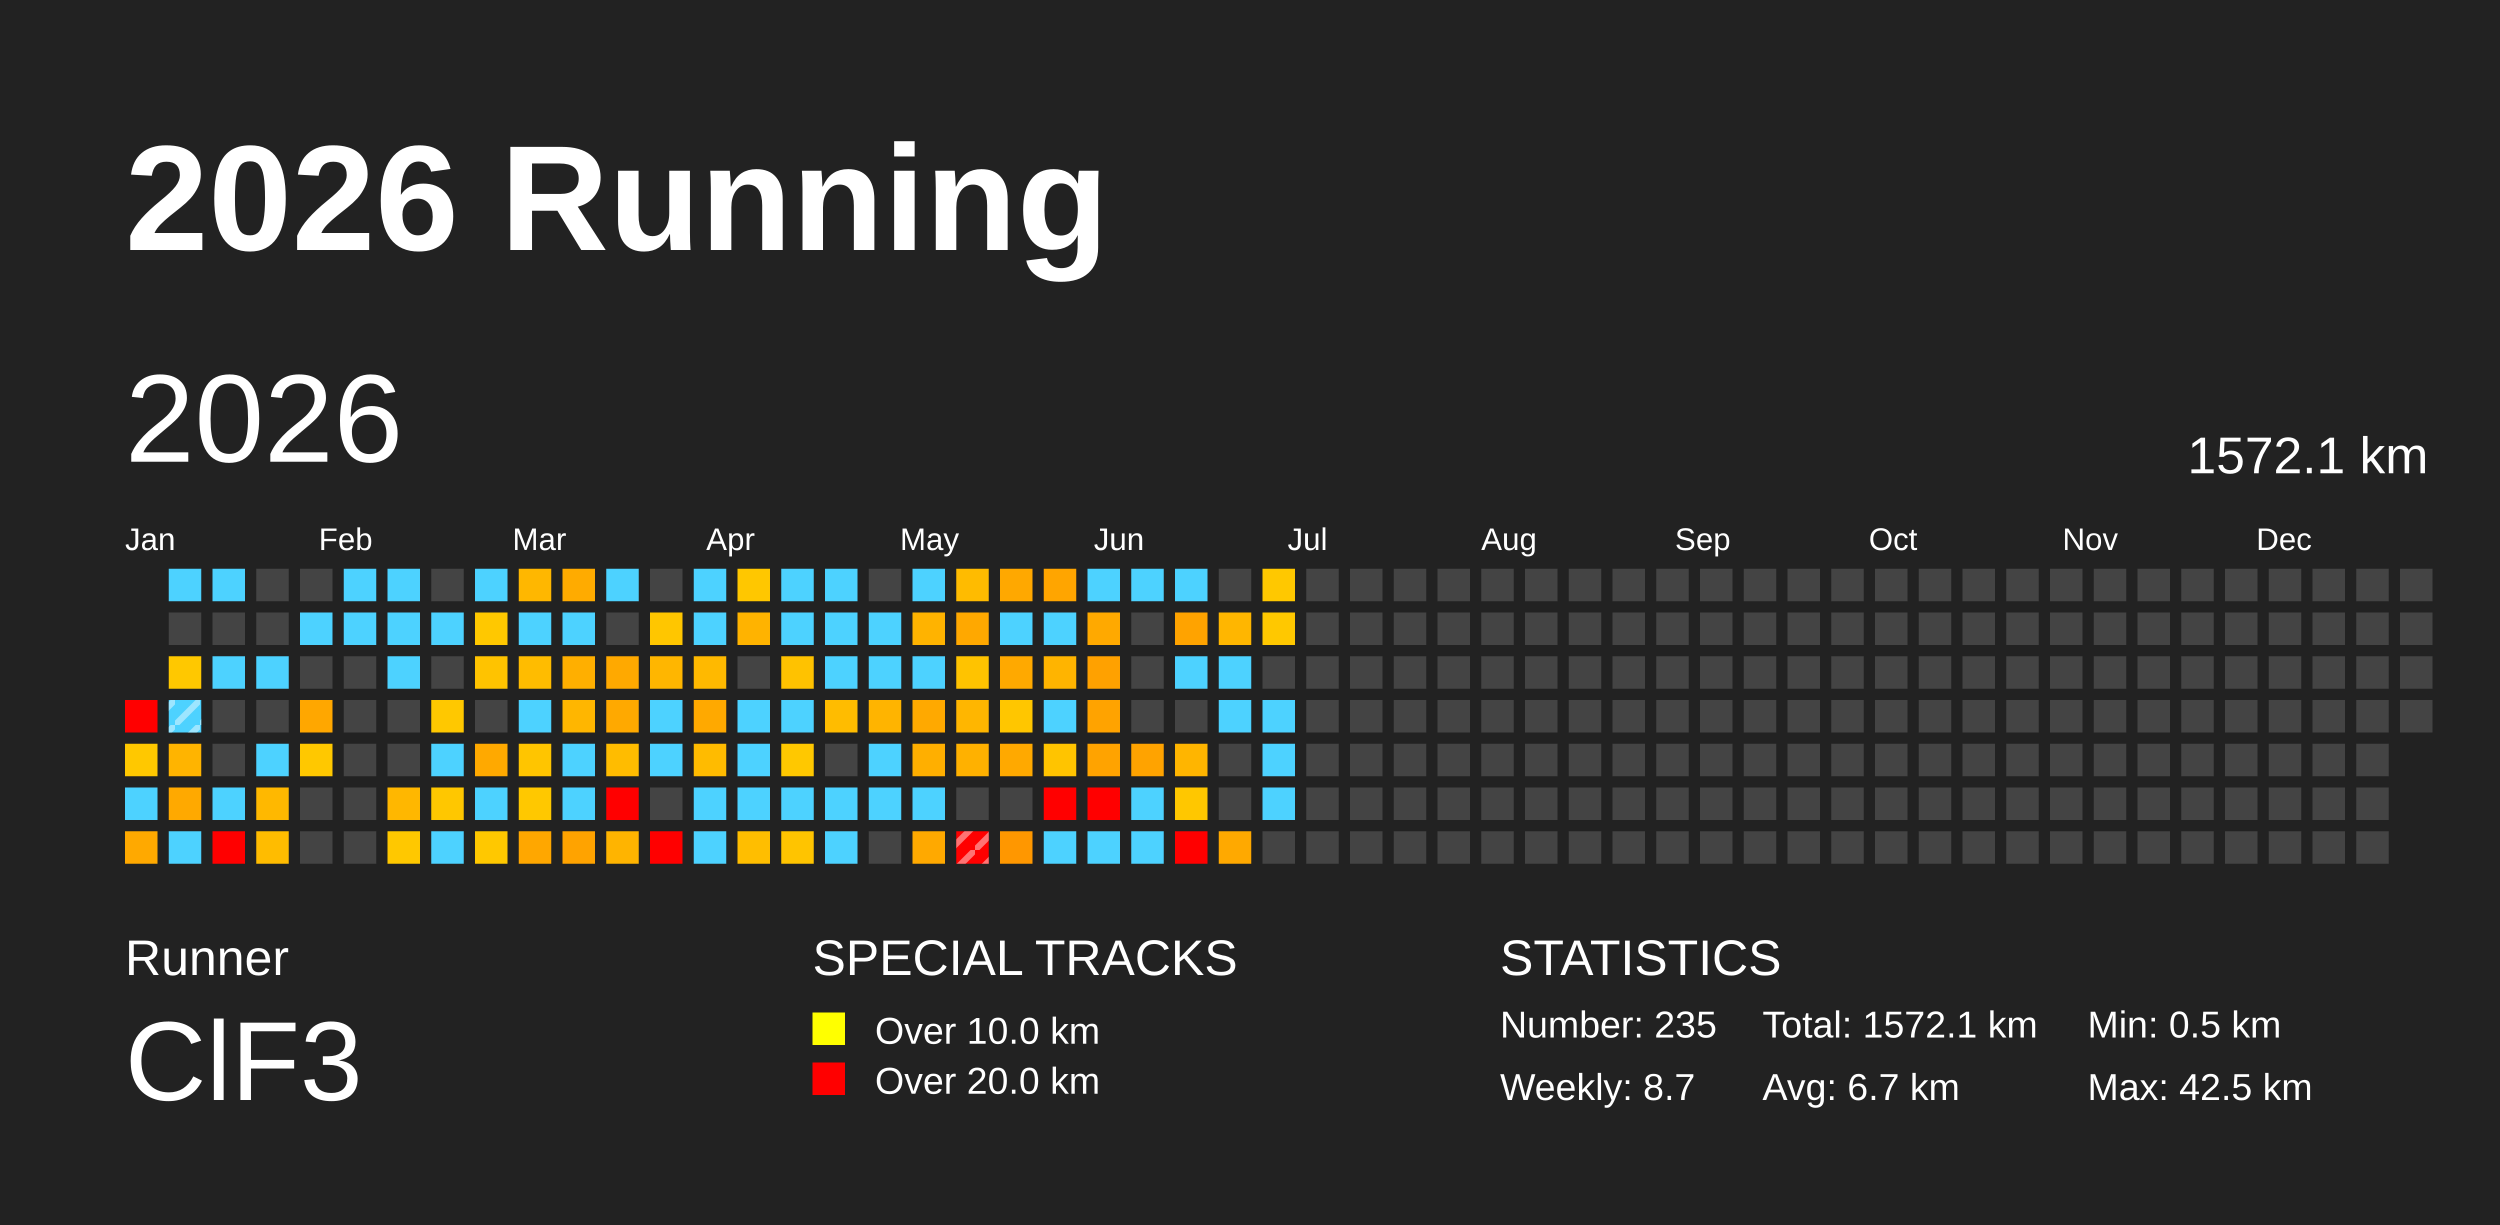
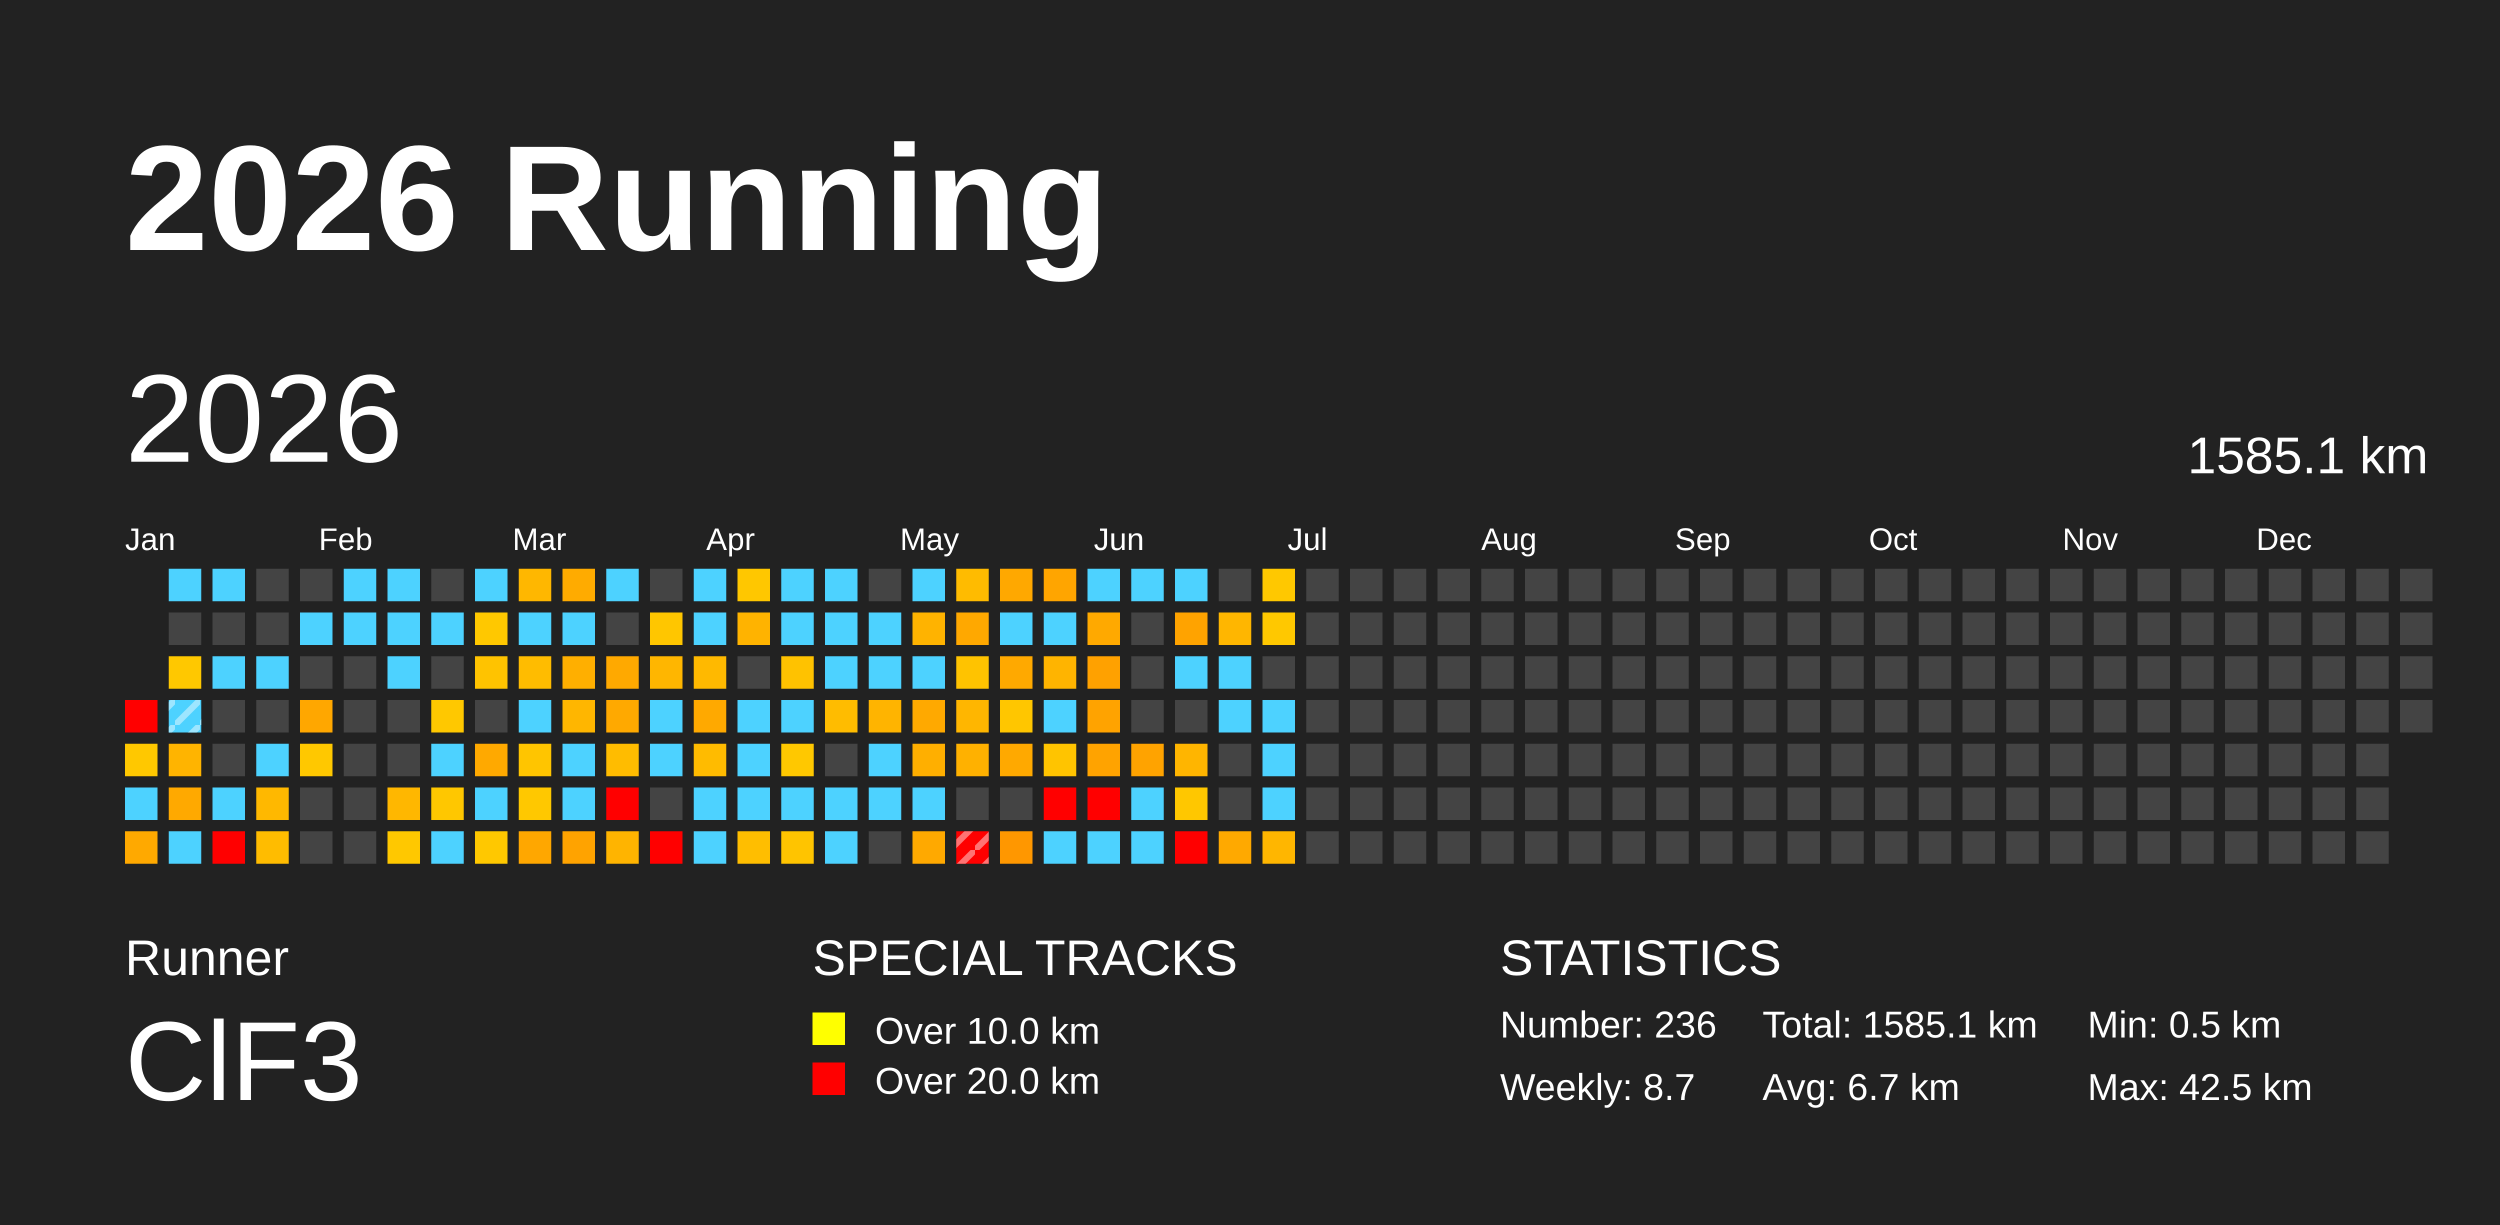
<svg xmlns="http://www.w3.org/2000/svg" baseProfile="full" height="98mm" version="1.1" viewBox="0,0,200,98" width="200mm">
  <defs>
    <pattern height="2" id="indoor-stripe" patternUnits="userSpaceOnUse" width="2">
      <line stroke="white" stroke-opacity="0.45" stroke-width="0.5" x1="0" x2="2" y1="2" y2="0" />
    </pattern>
  </defs>
  <rect fill="#222222" height="98" width="200" x="0" y="0" />
  <text fill="#FFFFFF" style="font-size:12px; font-family:Arial; font-weight:bold;" x="10" y="20">2026 Running</text>
  <text fill="#FFFFFF" style="font-size:4px; font-family:Arial" x="10" y="78">Runner</text>
  <text fill="#FFFFFF" style="font-size:9px; font-family:Arial" x="10" y="88">ClF3</text>
  <text fill="#FFFFFF" style="font-size:4px; font-family:Arial" x="65" y="78">SPECIAL TRACKS</text>
  <rect fill="yellow" height="2.6" width="2.6" x="65" y="81" />
  <text fill="#FFFFFF" style="font-size:3px; font-family:Arial" x="70" y="83.5">Over 10.0 km</text>
  <rect fill="red" height="2.6" width="2.6" x="65" y="85" />
  <text fill="#FFFFFF" style="font-size:3px; font-family:Arial" x="70" y="87.5">Over 20.0 km</text>
  <text fill="#FFFFFF" style="font-size:4px; font-family:Arial" x="120" y="78">STATISTICS</text>
-   <text fill="#FFFFFF" style="font-size:3px; font-family:Arial" x="120" y="83">Number: 235</text>
+   <text fill="#FFFFFF" style="font-size:3px; font-family:Arial" x="120" y="83">Number: 236</text>
  <text fill="#FFFFFF" style="font-size:3px; font-family:Arial" x="120" y="88">Weekly: 8.7</text>
-   <text fill="#FFFFFF" style="font-size:3px; font-family:Arial" x="141" y="83">Total: 1572.1 km</text>
+   <text fill="#FFFFFF" style="font-size:3px; font-family:Arial" x="141" y="83">Total: 1585.1 km</text>
  <text fill="#FFFFFF" style="font-size:3px; font-family:Arial" x="141" y="88">Avg: 6.7 km</text>
  <text fill="#FFFFFF" style="font-size:3px; font-family:Arial" x="167" y="83">Min: 0.5 km</text>
  <text fill="#FFFFFF" style="font-size:3px; font-family:Arial" x="167" y="88">Max: 42.5 km</text>
  <text dominant-baseline="hanging" fill="#FFFFFF" style="font-size:10.0px; font-family:Arial;" x="10" y="30">2026</text>
-   <text dominant-baseline="hanging" fill="#FFFFFF" style="font-size:4.125px; font-family:Arial;" x="175" y="35">1572.1 km</text>
+   <text dominant-baseline="hanging" fill="#FFFFFF" style="font-size:4.125px; font-family:Arial;" x="175" y="35">1585.1 km</text>
  <text fill="#FFFFFF" style="font-size:2.5px; font-family:Arial" x="10.0" y="44">Jan</text>
  <text fill="#FFFFFF" style="font-size:2.5px; font-family:Arial" x="25.5" y="44">Feb</text>
  <text fill="#FFFFFF" style="font-size:2.5px; font-family:Arial" x="41.0" y="44">Mar</text>
  <text fill="#FFFFFF" style="font-size:2.5px; font-family:Arial" x="56.5" y="44">Apr</text>
  <text fill="#FFFFFF" style="font-size:2.5px; font-family:Arial" x="72.0" y="44">May</text>
  <text fill="#FFFFFF" style="font-size:2.5px; font-family:Arial" x="87.5" y="44">Jun</text>
  <text fill="#FFFFFF" style="font-size:2.5px; font-family:Arial" x="103.0" y="44">Jul</text>
  <text fill="#FFFFFF" style="font-size:2.5px; font-family:Arial" x="118.5" y="44">Aug</text>
  <text fill="#FFFFFF" style="font-size:2.5px; font-family:Arial" x="134.0" y="44">Sep</text>
  <text fill="#FFFFFF" style="font-size:2.5px; font-family:Arial" x="149.5" y="44">Oct</text>
  <text fill="#FFFFFF" style="font-size:2.5px; font-family:Arial" x="165.0" y="44">Nov</text>
  <text fill="#FFFFFF" style="font-size:2.5px; font-family:Arial" x="180.5" y="44">Dec</text>
  <rect fill="red" height="2.6" width="2.6" x="10.0" y="56.0" />
  <rect fill="#ffc800" height="2.6" width="2.6" x="10.0" y="59.5" />
  <rect fill="#4dd2ff" height="2.6" width="2.6" x="10.0" y="63.0" />
  <rect fill="#ffa900" height="2.6" width="2.6" x="10.0" y="66.5" />
  <rect fill="#4dd2ff" height="2.6" width="2.6" x="13.5" y="45.5" />
  <rect fill="#444444" height="2.6" width="2.6" x="13.5" y="49.0" />
  <rect fill="#ffc800" height="2.6" width="2.6" x="13.5" y="52.5" />
  <rect fill="#4dd2ff" height="2.6" width="2.6" x="13.5" y="56.0" />
  <rect fill="url(#indoor-stripe)" height="2.6" style="pointer-events: none;" width="2.6" x="13.5" y="56.0" />
  <rect fill="#ffb400" height="2.6" width="2.6" x="13.5" y="59.5" />
  <rect fill="#ffa900" height="2.6" width="2.6" x="13.5" y="63.0" />
  <rect fill="#4dd2ff" height="2.6" width="2.6" x="13.5" y="66.5" />
  <rect fill="#4dd2ff" height="2.6" width="2.6" x="17.0" y="45.5" />
  <rect fill="#444444" height="2.6" width="2.6" x="17.0" y="49.0" />
  <rect fill="#4dd2ff" height="2.6" width="2.6" x="17.0" y="52.5" />
  <rect fill="#444444" height="2.6" width="2.6" x="17.0" y="56.0" />
  <rect fill="#444444" height="2.6" width="2.6" x="17.0" y="59.5" />
  <rect fill="#4dd2ff" height="2.6" width="2.6" x="17.0" y="63.0" />
  <rect fill="red" height="2.6" width="2.6" x="17.0" y="66.5" />
  <rect fill="#444444" height="2.6" width="2.6" x="20.5" y="45.5" />
  <rect fill="#444444" height="2.6" width="2.6" x="20.5" y="49.0" />
  <rect fill="#4dd2ff" height="2.6" width="2.6" x="20.5" y="52.5" />
  <rect fill="#444444" height="2.6" width="2.6" x="20.5" y="56.0" />
  <rect fill="#4dd2ff" height="2.6" width="2.6" x="20.5" y="59.5" />
  <rect fill="#ffb800" height="2.6" width="2.6" x="20.5" y="63.0" />
  <rect fill="#ffbc00" height="2.6" width="2.6" x="20.5" y="66.5" />
  <rect fill="#444444" height="2.6" width="2.6" x="24.0" y="45.5" />
  <rect fill="#4dd2ff" height="2.6" width="2.6" x="24.0" y="49.0" />
  <rect fill="#444444" height="2.6" width="2.6" x="24.0" y="52.5" />
  <rect fill="#ffa700" height="2.6" width="2.6" x="24.0" y="56.0" />
  <rect fill="#ffc800" height="2.6" width="2.6" x="24.0" y="59.5" />
  <rect fill="#444444" height="2.6" width="2.6" x="24.0" y="63.0" />
  <rect fill="#444444" height="2.6" width="2.6" x="24.0" y="66.5" />
  <rect fill="#4dd2ff" height="2.6" width="2.6" x="27.5" y="45.5" />
  <rect fill="#4dd2ff" height="2.6" width="2.6" x="27.5" y="49.0" />
  <rect fill="#444444" height="2.6" width="2.6" x="27.5" y="52.5" />
  <rect fill="#444444" height="2.6" width="2.6" x="27.5" y="56.0" />
  <rect fill="#444444" height="2.6" width="2.6" x="27.5" y="59.5" />
  <rect fill="#444444" height="2.6" width="2.6" x="27.5" y="63.0" />
  <rect fill="#444444" height="2.6" width="2.6" x="27.5" y="66.5" />
  <rect fill="#4dd2ff" height="2.6" width="2.6" x="31.0" y="45.5" />
  <rect fill="#4dd2ff" height="2.6" width="2.6" x="31.0" y="49.0" />
  <rect fill="#4dd2ff" height="2.6" width="2.6" x="31.0" y="52.5" />
  <rect fill="#444444" height="2.6" width="2.6" x="31.0" y="56.0" />
  <rect fill="#444444" height="2.6" width="2.6" x="31.0" y="59.5" />
  <rect fill="#ffb700" height="2.6" width="2.6" x="31.0" y="63.0" />
  <rect fill="#ffc800" height="2.6" width="2.6" x="31.0" y="66.5" />
  <rect fill="#444444" height="2.6" width="2.6" x="34.5" y="45.5" />
  <rect fill="#4dd2ff" height="2.6" width="2.6" x="34.5" y="49.0" />
  <rect fill="#444444" height="2.6" width="2.6" x="34.5" y="52.5" />
  <rect fill="#ffc800" height="2.6" width="2.6" x="34.5" y="56.0" />
  <rect fill="#4dd2ff" height="2.6" width="2.6" x="34.5" y="59.5" />
  <rect fill="#ffc700" height="2.6" width="2.6" x="34.5" y="63.0" />
  <rect fill="#4dd2ff" height="2.6" width="2.6" x="34.5" y="66.5" />
  <rect fill="#4dd2ff" height="2.6" width="2.6" x="38.0" y="45.5" />
  <rect fill="#ffc800" height="2.6" width="2.6" x="38.0" y="49.0" />
  <rect fill="#ffc300" height="2.6" width="2.6" x="38.0" y="52.5" />
  <rect fill="#444444" height="2.6" width="2.6" x="38.0" y="56.0" />
  <rect fill="#ffa900" height="2.6" width="2.6" x="38.0" y="59.5" />
  <rect fill="#4dd2ff" height="2.6" width="2.6" x="38.0" y="63.0" />
  <rect fill="#ffc800" height="2.6" width="2.6" x="38.0" y="66.5" />
  <rect fill="#ffb700" height="2.6" width="2.6" x="41.5" y="45.5" />
  <rect fill="#4dd2ff" height="2.6" width="2.6" x="41.5" y="49.0" />
  <rect fill="#ffbc00" height="2.6" width="2.6" x="41.5" y="52.5" />
  <rect fill="#4dd2ff" height="2.6" width="2.6" x="41.5" y="56.0" />
  <rect fill="#ffc500" height="2.6" width="2.6" x="41.5" y="59.5" />
  <rect fill="#ffc800" height="2.6" width="2.6" x="41.5" y="63.0" />
  <rect fill="#ffa700" height="2.6" width="2.6" x="41.5" y="66.5" />
  <rect fill="#ffab00" height="2.6" width="2.6" x="45.0" y="45.5" />
  <rect fill="#4dd2ff" height="2.6" width="2.6" x="45.0" y="49.0" />
  <rect fill="#ffaf00" height="2.6" width="2.6" x="45.0" y="52.5" />
  <rect fill="#ffb600" height="2.6" width="2.6" x="45.0" y="56.0" />
  <rect fill="#4dd2ff" height="2.6" width="2.6" x="45.0" y="59.5" />
  <rect fill="#4dd2ff" height="2.6" width="2.6" x="45.0" y="63.0" />
  <rect fill="#ffa300" height="2.6" width="2.6" x="45.0" y="66.5" />
  <rect fill="#4dd2ff" height="2.6" width="2.6" x="48.5" y="45.5" />
  <rect fill="#444444" height="2.6" width="2.6" x="48.5" y="49.0" />
  <rect fill="#ffa900" height="2.6" width="2.6" x="48.5" y="52.5" />
  <rect fill="#ffa900" height="2.6" width="2.6" x="48.5" y="56.0" />
  <rect fill="#ffbc00" height="2.6" width="2.6" x="48.5" y="59.5" />
  <rect fill="red" height="2.6" width="2.6" x="48.5" y="63.0" />
  <rect fill="#ffb400" height="2.6" width="2.6" x="48.5" y="66.5" />
  <rect fill="#444444" height="2.6" width="2.6" x="52.0" y="45.5" />
  <rect fill="#ffc600" height="2.6" width="2.6" x="52.0" y="49.0" />
  <rect fill="#ffb600" height="2.6" width="2.6" x="52.0" y="52.5" />
  <rect fill="#4dd2ff" height="2.6" width="2.6" x="52.0" y="56.0" />
  <rect fill="#4dd2ff" height="2.6" width="2.6" x="52.0" y="59.5" />
  <rect fill="#444444" height="2.6" width="2.6" x="52.0" y="63.0" />
  <rect fill="red" height="2.6" width="2.6" x="52.0" y="66.5" />
  <rect fill="#4dd2ff" height="2.6" width="2.6" x="55.5" y="45.5" />
  <rect fill="#4dd2ff" height="2.6" width="2.6" x="55.5" y="49.0" />
  <rect fill="#ffb900" height="2.6" width="2.6" x="55.5" y="52.5" />
  <rect fill="#ffa900" height="2.6" width="2.6" x="55.5" y="56.0" />
  <rect fill="#ffbb00" height="2.6" width="2.6" x="55.5" y="59.5" />
  <rect fill="#4dd2ff" height="2.6" width="2.6" x="55.5" y="63.0" />
  <rect fill="#4dd2ff" height="2.6" width="2.6" x="55.5" y="66.5" />
  <rect fill="#ffc700" height="2.6" width="2.6" x="59.0" y="45.5" />
  <rect fill="#ffb300" height="2.6" width="2.6" x="59.0" y="49.0" />
  <rect fill="#444444" height="2.6" width="2.6" x="59.0" y="52.5" />
  <rect fill="#4dd2ff" height="2.6" width="2.6" x="59.0" y="56.0" />
  <rect fill="#4dd2ff" height="2.6" width="2.6" x="59.0" y="59.5" />
  <rect fill="#4dd2ff" height="2.6" width="2.6" x="59.0" y="63.0" />
  <rect fill="#ffbe00" height="2.6" width="2.6" x="59.0" y="66.5" />
  <rect fill="#4dd2ff" height="2.6" width="2.6" x="62.5" y="45.5" />
  <rect fill="#4dd2ff" height="2.6" width="2.6" x="62.5" y="49.0" />
  <rect fill="#ffc200" height="2.6" width="2.6" x="62.5" y="52.5" />
  <rect fill="#4dd2ff" height="2.6" width="2.6" x="62.5" y="56.0" />
  <rect fill="#ffc800" height="2.6" width="2.6" x="62.5" y="59.5" />
  <rect fill="#4dd2ff" height="2.6" width="2.6" x="62.5" y="63.0" />
  <rect fill="#ffc400" height="2.6" width="2.6" x="62.5" y="66.5" />
  <rect fill="#4dd2ff" height="2.6" width="2.6" x="66.0" y="45.5" />
  <rect fill="#4dd2ff" height="2.6" width="2.6" x="66.0" y="49.0" />
  <rect fill="#4dd2ff" height="2.6" width="2.6" x="66.0" y="52.5" />
  <rect fill="#ffbc00" height="2.6" width="2.6" x="66.0" y="56.0" />
  <rect fill="#444444" height="2.6" width="2.6" x="66.0" y="59.5" />
  <rect fill="#4dd2ff" height="2.6" width="2.6" x="66.0" y="63.0" />
  <rect fill="#4dd2ff" height="2.6" width="2.6" x="66.0" y="66.5" />
  <rect fill="#444444" height="2.6" width="2.6" x="69.5" y="45.5" />
  <rect fill="#4dd2ff" height="2.6" width="2.6" x="69.5" y="49.0" />
  <rect fill="#4dd2ff" height="2.6" width="2.6" x="69.5" y="52.5" />
  <rect fill="#ffb400" height="2.6" width="2.6" x="69.5" y="56.0" />
  <rect fill="#4dd2ff" height="2.6" width="2.6" x="69.5" y="59.5" />
  <rect fill="#4dd2ff" height="2.6" width="2.6" x="69.5" y="63.0" />
  <rect fill="#444444" height="2.6" width="2.6" x="69.5" y="66.5" />
  <rect fill="#4dd2ff" height="2.6" width="2.6" x="73.0" y="45.5" />
  <rect fill="#ffb300" height="2.6" width="2.6" x="73.0" y="49.0" />
  <rect fill="#4dd2ff" height="2.6" width="2.6" x="73.0" y="52.5" />
  <rect fill="#ffa900" height="2.6" width="2.6" x="73.0" y="56.0" />
  <rect fill="#ffaf00" height="2.6" width="2.6" x="73.0" y="59.5" />
  <rect fill="#4dd2ff" height="2.6" width="2.6" x="73.0" y="63.0" />
  <rect fill="#ffa900" height="2.6" width="2.6" x="73.0" y="66.5" />
  <rect fill="#ffbb00" height="2.6" width="2.6" x="76.5" y="45.5" />
  <rect fill="#ffa800" height="2.6" width="2.6" x="76.5" y="49.0" />
  <rect fill="#ffc300" height="2.6" width="2.6" x="76.5" y="52.5" />
  <rect fill="#ffb600" height="2.6" width="2.6" x="76.5" y="56.0" />
  <rect fill="#ffb100" height="2.6" width="2.6" x="76.5" y="59.5" />
  <rect fill="#444444" height="2.6" width="2.6" x="76.5" y="63.0" />
  <rect fill="red" height="2.6" width="2.6" x="76.5" y="66.5" />
  <rect fill="url(#indoor-stripe)" height="2.6" style="pointer-events: none;" width="2.6" x="76.5" y="66.5" />
  <rect fill="#ffa800" height="2.6" width="2.6" x="80.0" y="45.5" />
  <rect fill="#4dd2ff" height="2.6" width="2.6" x="80.0" y="49.0" />
  <rect fill="#ffa900" height="2.6" width="2.6" x="80.0" y="52.5" />
  <rect fill="#ffc600" height="2.6" width="2.6" x="80.0" y="56.0" />
  <rect fill="#ffa900" height="2.6" width="2.6" x="80.0" y="59.5" />
  <rect fill="#444444" height="2.6" width="2.6" x="80.0" y="63.0" />
  <rect fill="#ff9700" height="2.6" width="2.6" x="80.0" y="66.5" />
  <rect fill="#ffa500" height="2.6" width="2.6" x="83.5" y="45.5" />
  <rect fill="#4dd2ff" height="2.6" width="2.6" x="83.5" y="49.0" />
  <rect fill="#ffb400" height="2.6" width="2.6" x="83.5" y="52.5" />
  <rect fill="#4dd2ff" height="2.6" width="2.6" x="83.5" y="56.0" />
  <rect fill="#ffc400" height="2.6" width="2.6" x="83.5" y="59.5" />
  <rect fill="red" height="2.6" width="2.6" x="83.5" y="63.0" />
  <rect fill="#4dd2ff" height="2.6" width="2.6" x="83.5" y="66.5" />
  <rect fill="#4dd2ff" height="2.6" width="2.6" x="87.0" y="45.5" />
  <rect fill="#ffa900" height="2.6" width="2.6" x="87.0" y="49.0" />
  <rect fill="#ffa100" height="2.6" width="2.6" x="87.0" y="52.5" />
  <rect fill="#ffa300" height="2.6" width="2.6" x="87.0" y="56.0" />
  <rect fill="#ffa300" height="2.6" width="2.6" x="87.0" y="59.5" />
  <rect fill="red" height="2.6" width="2.6" x="87.0" y="63.0" />
  <rect fill="#4dd2ff" height="2.6" width="2.6" x="87.0" y="66.5" />
  <rect fill="#4dd2ff" height="2.6" width="2.6" x="90.5" y="45.5" />
  <rect fill="#444444" height="2.6" width="2.6" x="90.5" y="49.0" />
  <rect fill="#444444" height="2.6" width="2.6" x="90.5" y="52.5" />
  <rect fill="#444444" height="2.6" width="2.6" x="90.5" y="56.0" />
  <rect fill="#ffa300" height="2.6" width="2.6" x="90.5" y="59.5" />
  <rect fill="#4dd2ff" height="2.6" width="2.6" x="90.5" y="63.0" />
  <rect fill="#4dd2ff" height="2.6" width="2.6" x="90.5" y="66.5" />
  <rect fill="#4dd2ff" height="2.6" width="2.6" x="94.0" y="45.5" />
  <rect fill="#ffa300" height="2.6" width="2.6" x="94.0" y="49.0" />
  <rect fill="#4dd2ff" height="2.6" width="2.6" x="94.0" y="52.5" />
  <rect fill="#444444" height="2.6" width="2.6" x="94.0" y="56.0" />
  <rect fill="#ffb500" height="2.6" width="2.6" x="94.0" y="59.5" />
  <rect fill="#ffc700" height="2.6" width="2.6" x="94.0" y="63.0" />
  <rect fill="red" height="2.6" width="2.6" x="94.0" y="66.5" />
  <rect fill="#444444" height="2.6" width="2.6" x="97.5" y="45.5" />
  <rect fill="#ffb600" height="2.6" width="2.6" x="97.5" y="49.0" />
  <rect fill="#4dd2ff" height="2.6" width="2.6" x="97.5" y="52.5" />
  <rect fill="#4dd2ff" height="2.6" width="2.6" x="97.5" y="56.0" />
  <rect fill="#444444" height="2.6" width="2.6" x="97.5" y="59.5" />
  <rect fill="#444444" height="2.6" width="2.6" x="97.5" y="63.0" />
  <rect fill="#ffa900" height="2.6" width="2.6" x="97.5" y="66.5" />
  <rect fill="#ffc800" height="2.6" width="2.6" x="101.0" y="45.5" />
  <rect fill="#ffc800" height="2.6" width="2.6" x="101.0" y="49.0" />
  <rect fill="#444444" height="2.6" width="2.6" x="101.0" y="52.5" />
  <rect fill="#4dd2ff" height="2.6" width="2.6" x="101.0" y="56.0" />
  <rect fill="#4dd2ff" height="2.6" width="2.6" x="101.0" y="59.5" />
  <rect fill="#4dd2ff" height="2.6" width="2.6" x="101.0" y="63.0" />
-   <rect fill="#444444" height="2.6" width="2.6" x="101.0" y="66.5" />
+   <rect fill="#ffb600" height="2.6" width="2.6" x="101.0" y="66.5" />
  <rect fill="#444444" height="2.6" width="2.6" x="104.5" y="45.5" />
  <rect fill="#444444" height="2.6" width="2.6" x="104.5" y="49.0" />
  <rect fill="#444444" height="2.6" width="2.6" x="104.5" y="52.5" />
  <rect fill="#444444" height="2.6" width="2.6" x="104.5" y="56.0" />
  <rect fill="#444444" height="2.6" width="2.6" x="104.5" y="59.5" />
  <rect fill="#444444" height="2.6" width="2.6" x="104.5" y="63.0" />
  <rect fill="#444444" height="2.6" width="2.6" x="104.5" y="66.5" />
  <rect fill="#444444" height="2.6" width="2.6" x="108.0" y="45.5" />
  <rect fill="#444444" height="2.6" width="2.6" x="108.0" y="49.0" />
  <rect fill="#444444" height="2.6" width="2.6" x="108.0" y="52.5" />
  <rect fill="#444444" height="2.6" width="2.6" x="108.0" y="56.0" />
  <rect fill="#444444" height="2.6" width="2.6" x="108.0" y="59.5" />
  <rect fill="#444444" height="2.6" width="2.6" x="108.0" y="63.0" />
  <rect fill="#444444" height="2.6" width="2.6" x="108.0" y="66.5" />
  <rect fill="#444444" height="2.6" width="2.6" x="111.5" y="45.5" />
  <rect fill="#444444" height="2.6" width="2.6" x="111.5" y="49.0" />
  <rect fill="#444444" height="2.6" width="2.6" x="111.5" y="52.5" />
  <rect fill="#444444" height="2.6" width="2.6" x="111.5" y="56.0" />
  <rect fill="#444444" height="2.6" width="2.6" x="111.5" y="59.5" />
  <rect fill="#444444" height="2.6" width="2.6" x="111.5" y="63.0" />
  <rect fill="#444444" height="2.6" width="2.6" x="111.5" y="66.5" />
  <rect fill="#444444" height="2.6" width="2.6" x="115.0" y="45.5" />
  <rect fill="#444444" height="2.6" width="2.6" x="115.0" y="49.0" />
  <rect fill="#444444" height="2.6" width="2.6" x="115.0" y="52.5" />
  <rect fill="#444444" height="2.6" width="2.6" x="115.0" y="56.0" />
  <rect fill="#444444" height="2.6" width="2.6" x="115.0" y="59.5" />
  <rect fill="#444444" height="2.6" width="2.6" x="115.0" y="63.0" />
  <rect fill="#444444" height="2.6" width="2.6" x="115.0" y="66.5" />
  <rect fill="#444444" height="2.6" width="2.6" x="118.5" y="45.5" />
  <rect fill="#444444" height="2.6" width="2.6" x="118.5" y="49.0" />
  <rect fill="#444444" height="2.6" width="2.6" x="118.5" y="52.5" />
  <rect fill="#444444" height="2.6" width="2.6" x="118.5" y="56.0" />
  <rect fill="#444444" height="2.6" width="2.6" x="118.5" y="59.5" />
  <rect fill="#444444" height="2.6" width="2.6" x="118.5" y="63.0" />
  <rect fill="#444444" height="2.6" width="2.6" x="118.5" y="66.5" />
  <rect fill="#444444" height="2.6" width="2.6" x="122.0" y="45.5" />
  <rect fill="#444444" height="2.6" width="2.6" x="122.0" y="49.0" />
  <rect fill="#444444" height="2.6" width="2.6" x="122.0" y="52.5" />
  <rect fill="#444444" height="2.6" width="2.6" x="122.0" y="56.0" />
  <rect fill="#444444" height="2.6" width="2.6" x="122.0" y="59.5" />
  <rect fill="#444444" height="2.6" width="2.6" x="122.0" y="63.0" />
  <rect fill="#444444" height="2.6" width="2.6" x="122.0" y="66.5" />
  <rect fill="#444444" height="2.6" width="2.6" x="125.5" y="45.5" />
  <rect fill="#444444" height="2.6" width="2.6" x="125.5" y="49.0" />
  <rect fill="#444444" height="2.6" width="2.6" x="125.5" y="52.5" />
  <rect fill="#444444" height="2.6" width="2.6" x="125.5" y="56.0" />
  <rect fill="#444444" height="2.6" width="2.6" x="125.5" y="59.5" />
  <rect fill="#444444" height="2.6" width="2.6" x="125.5" y="63.0" />
  <rect fill="#444444" height="2.6" width="2.6" x="125.5" y="66.5" />
  <rect fill="#444444" height="2.6" width="2.6" x="129.0" y="45.5" />
  <rect fill="#444444" height="2.6" width="2.6" x="129.0" y="49.0" />
  <rect fill="#444444" height="2.6" width="2.6" x="129.0" y="52.5" />
  <rect fill="#444444" height="2.6" width="2.6" x="129.0" y="56.0" />
  <rect fill="#444444" height="2.6" width="2.6" x="129.0" y="59.5" />
  <rect fill="#444444" height="2.6" width="2.6" x="129.0" y="63.0" />
  <rect fill="#444444" height="2.6" width="2.6" x="129.0" y="66.5" />
  <rect fill="#444444" height="2.6" width="2.6" x="132.5" y="45.5" />
  <rect fill="#444444" height="2.6" width="2.6" x="132.5" y="49.0" />
  <rect fill="#444444" height="2.6" width="2.6" x="132.5" y="52.5" />
  <rect fill="#444444" height="2.6" width="2.6" x="132.5" y="56.0" />
  <rect fill="#444444" height="2.6" width="2.6" x="132.5" y="59.5" />
  <rect fill="#444444" height="2.6" width="2.6" x="132.5" y="63.0" />
  <rect fill="#444444" height="2.6" width="2.6" x="132.5" y="66.5" />
  <rect fill="#444444" height="2.6" width="2.6" x="136.0" y="45.5" />
  <rect fill="#444444" height="2.6" width="2.6" x="136.0" y="49.0" />
  <rect fill="#444444" height="2.6" width="2.6" x="136.0" y="52.5" />
  <rect fill="#444444" height="2.6" width="2.6" x="136.0" y="56.0" />
  <rect fill="#444444" height="2.6" width="2.6" x="136.0" y="59.5" />
  <rect fill="#444444" height="2.6" width="2.6" x="136.0" y="63.0" />
  <rect fill="#444444" height="2.6" width="2.6" x="136.0" y="66.5" />
  <rect fill="#444444" height="2.6" width="2.6" x="139.5" y="45.5" />
  <rect fill="#444444" height="2.6" width="2.6" x="139.5" y="49.0" />
  <rect fill="#444444" height="2.6" width="2.6" x="139.5" y="52.5" />
  <rect fill="#444444" height="2.6" width="2.6" x="139.5" y="56.0" />
  <rect fill="#444444" height="2.6" width="2.6" x="139.5" y="59.5" />
  <rect fill="#444444" height="2.6" width="2.6" x="139.5" y="63.0" />
  <rect fill="#444444" height="2.6" width="2.6" x="139.5" y="66.5" />
  <rect fill="#444444" height="2.6" width="2.6" x="143.0" y="45.5" />
  <rect fill="#444444" height="2.6" width="2.6" x="143.0" y="49.0" />
  <rect fill="#444444" height="2.6" width="2.6" x="143.0" y="52.5" />
  <rect fill="#444444" height="2.6" width="2.6" x="143.0" y="56.0" />
  <rect fill="#444444" height="2.6" width="2.6" x="143.0" y="59.5" />
  <rect fill="#444444" height="2.6" width="2.6" x="143.0" y="63.0" />
  <rect fill="#444444" height="2.6" width="2.6" x="143.0" y="66.5" />
  <rect fill="#444444" height="2.6" width="2.6" x="146.5" y="45.5" />
  <rect fill="#444444" height="2.6" width="2.6" x="146.5" y="49.0" />
  <rect fill="#444444" height="2.6" width="2.6" x="146.5" y="52.5" />
  <rect fill="#444444" height="2.6" width="2.6" x="146.5" y="56.0" />
  <rect fill="#444444" height="2.6" width="2.6" x="146.5" y="59.5" />
  <rect fill="#444444" height="2.6" width="2.6" x="146.5" y="63.0" />
  <rect fill="#444444" height="2.6" width="2.6" x="146.5" y="66.5" />
  <rect fill="#444444" height="2.6" width="2.6" x="150.0" y="45.5" />
  <rect fill="#444444" height="2.6" width="2.6" x="150.0" y="49.0" />
  <rect fill="#444444" height="2.6" width="2.6" x="150.0" y="52.5" />
  <rect fill="#444444" height="2.6" width="2.6" x="150.0" y="56.0" />
  <rect fill="#444444" height="2.6" width="2.6" x="150.0" y="59.5" />
  <rect fill="#444444" height="2.6" width="2.6" x="150.0" y="63.0" />
  <rect fill="#444444" height="2.6" width="2.6" x="150.0" y="66.5" />
  <rect fill="#444444" height="2.6" width="2.6" x="153.5" y="45.5" />
  <rect fill="#444444" height="2.6" width="2.6" x="153.5" y="49.0" />
  <rect fill="#444444" height="2.6" width="2.6" x="153.5" y="52.5" />
  <rect fill="#444444" height="2.6" width="2.6" x="153.5" y="56.0" />
  <rect fill="#444444" height="2.6" width="2.6" x="153.5" y="59.5" />
  <rect fill="#444444" height="2.6" width="2.6" x="153.5" y="63.0" />
  <rect fill="#444444" height="2.6" width="2.6" x="153.5" y="66.5" />
  <rect fill="#444444" height="2.6" width="2.6" x="157.0" y="45.5" />
  <rect fill="#444444" height="2.6" width="2.6" x="157.0" y="49.0" />
  <rect fill="#444444" height="2.6" width="2.6" x="157.0" y="52.5" />
  <rect fill="#444444" height="2.6" width="2.6" x="157.0" y="56.0" />
  <rect fill="#444444" height="2.6" width="2.6" x="157.0" y="59.5" />
  <rect fill="#444444" height="2.6" width="2.6" x="157.0" y="63.0" />
  <rect fill="#444444" height="2.6" width="2.6" x="157.0" y="66.5" />
  <rect fill="#444444" height="2.6" width="2.6" x="160.5" y="45.5" />
  <rect fill="#444444" height="2.6" width="2.6" x="160.5" y="49.0" />
  <rect fill="#444444" height="2.6" width="2.6" x="160.5" y="52.5" />
  <rect fill="#444444" height="2.6" width="2.6" x="160.5" y="56.0" />
  <rect fill="#444444" height="2.6" width="2.6" x="160.5" y="59.5" />
  <rect fill="#444444" height="2.6" width="2.6" x="160.5" y="63.0" />
  <rect fill="#444444" height="2.6" width="2.6" x="160.5" y="66.5" />
  <rect fill="#444444" height="2.6" width="2.6" x="164.0" y="45.5" />
  <rect fill="#444444" height="2.6" width="2.6" x="164.0" y="49.0" />
  <rect fill="#444444" height="2.6" width="2.6" x="164.0" y="52.5" />
  <rect fill="#444444" height="2.6" width="2.6" x="164.0" y="56.0" />
  <rect fill="#444444" height="2.6" width="2.6" x="164.0" y="59.5" />
  <rect fill="#444444" height="2.6" width="2.6" x="164.0" y="63.0" />
  <rect fill="#444444" height="2.6" width="2.6" x="164.0" y="66.5" />
  <rect fill="#444444" height="2.6" width="2.6" x="167.5" y="45.5" />
  <rect fill="#444444" height="2.6" width="2.6" x="167.5" y="49.0" />
  <rect fill="#444444" height="2.6" width="2.6" x="167.5" y="52.5" />
  <rect fill="#444444" height="2.6" width="2.6" x="167.5" y="56.0" />
  <rect fill="#444444" height="2.6" width="2.6" x="167.5" y="59.5" />
  <rect fill="#444444" height="2.6" width="2.6" x="167.5" y="63.0" />
  <rect fill="#444444" height="2.6" width="2.6" x="167.5" y="66.5" />
  <rect fill="#444444" height="2.6" width="2.6" x="171.0" y="45.5" />
  <rect fill="#444444" height="2.6" width="2.6" x="171.0" y="49.0" />
  <rect fill="#444444" height="2.6" width="2.6" x="171.0" y="52.5" />
  <rect fill="#444444" height="2.6" width="2.6" x="171.0" y="56.0" />
  <rect fill="#444444" height="2.6" width="2.6" x="171.0" y="59.5" />
  <rect fill="#444444" height="2.6" width="2.6" x="171.0" y="63.0" />
  <rect fill="#444444" height="2.6" width="2.6" x="171.0" y="66.5" />
  <rect fill="#444444" height="2.6" width="2.6" x="174.5" y="45.5" />
  <rect fill="#444444" height="2.6" width="2.6" x="174.5" y="49.0" />
  <rect fill="#444444" height="2.6" width="2.6" x="174.5" y="52.5" />
  <rect fill="#444444" height="2.6" width="2.6" x="174.5" y="56.0" />
  <rect fill="#444444" height="2.6" width="2.6" x="174.5" y="59.5" />
  <rect fill="#444444" height="2.6" width="2.6" x="174.5" y="63.0" />
  <rect fill="#444444" height="2.6" width="2.6" x="174.5" y="66.5" />
  <rect fill="#444444" height="2.6" width="2.6" x="178.0" y="45.5" />
  <rect fill="#444444" height="2.6" width="2.6" x="178.0" y="49.0" />
  <rect fill="#444444" height="2.6" width="2.6" x="178.0" y="52.5" />
  <rect fill="#444444" height="2.6" width="2.6" x="178.0" y="56.0" />
  <rect fill="#444444" height="2.6" width="2.6" x="178.0" y="59.5" />
  <rect fill="#444444" height="2.6" width="2.6" x="178.0" y="63.0" />
  <rect fill="#444444" height="2.6" width="2.6" x="178.0" y="66.5" />
  <rect fill="#444444" height="2.6" width="2.6" x="181.5" y="45.5" />
  <rect fill="#444444" height="2.6" width="2.6" x="181.5" y="49.0" />
  <rect fill="#444444" height="2.6" width="2.6" x="181.5" y="52.5" />
  <rect fill="#444444" height="2.6" width="2.6" x="181.5" y="56.0" />
  <rect fill="#444444" height="2.6" width="2.6" x="181.5" y="59.5" />
  <rect fill="#444444" height="2.6" width="2.6" x="181.5" y="63.0" />
  <rect fill="#444444" height="2.6" width="2.6" x="181.5" y="66.5" />
  <rect fill="#444444" height="2.6" width="2.6" x="185.0" y="45.5" />
  <rect fill="#444444" height="2.6" width="2.6" x="185.0" y="49.0" />
  <rect fill="#444444" height="2.6" width="2.6" x="185.0" y="52.5" />
  <rect fill="#444444" height="2.6" width="2.6" x="185.0" y="56.0" />
  <rect fill="#444444" height="2.6" width="2.6" x="185.0" y="59.5" />
  <rect fill="#444444" height="2.6" width="2.6" x="185.0" y="63.0" />
  <rect fill="#444444" height="2.6" width="2.6" x="185.0" y="66.5" />
  <rect fill="#444444" height="2.6" width="2.6" x="188.5" y="45.5" />
  <rect fill="#444444" height="2.6" width="2.6" x="188.5" y="49.0" />
  <rect fill="#444444" height="2.6" width="2.6" x="188.5" y="52.5" />
  <rect fill="#444444" height="2.6" width="2.6" x="188.5" y="56.0" />
  <rect fill="#444444" height="2.6" width="2.6" x="188.5" y="59.5" />
  <rect fill="#444444" height="2.6" width="2.6" x="188.5" y="63.0" />
  <rect fill="#444444" height="2.6" width="2.6" x="188.5" y="66.5" />
  <rect fill="#444444" height="2.6" width="2.6" x="192.0" y="45.5" />
  <rect fill="#444444" height="2.6" width="2.6" x="192.0" y="49.0" />
  <rect fill="#444444" height="2.6" width="2.6" x="192.0" y="52.5" />
  <rect fill="#444444" height="2.6" width="2.6" x="192.0" y="56.0" />
</svg>
